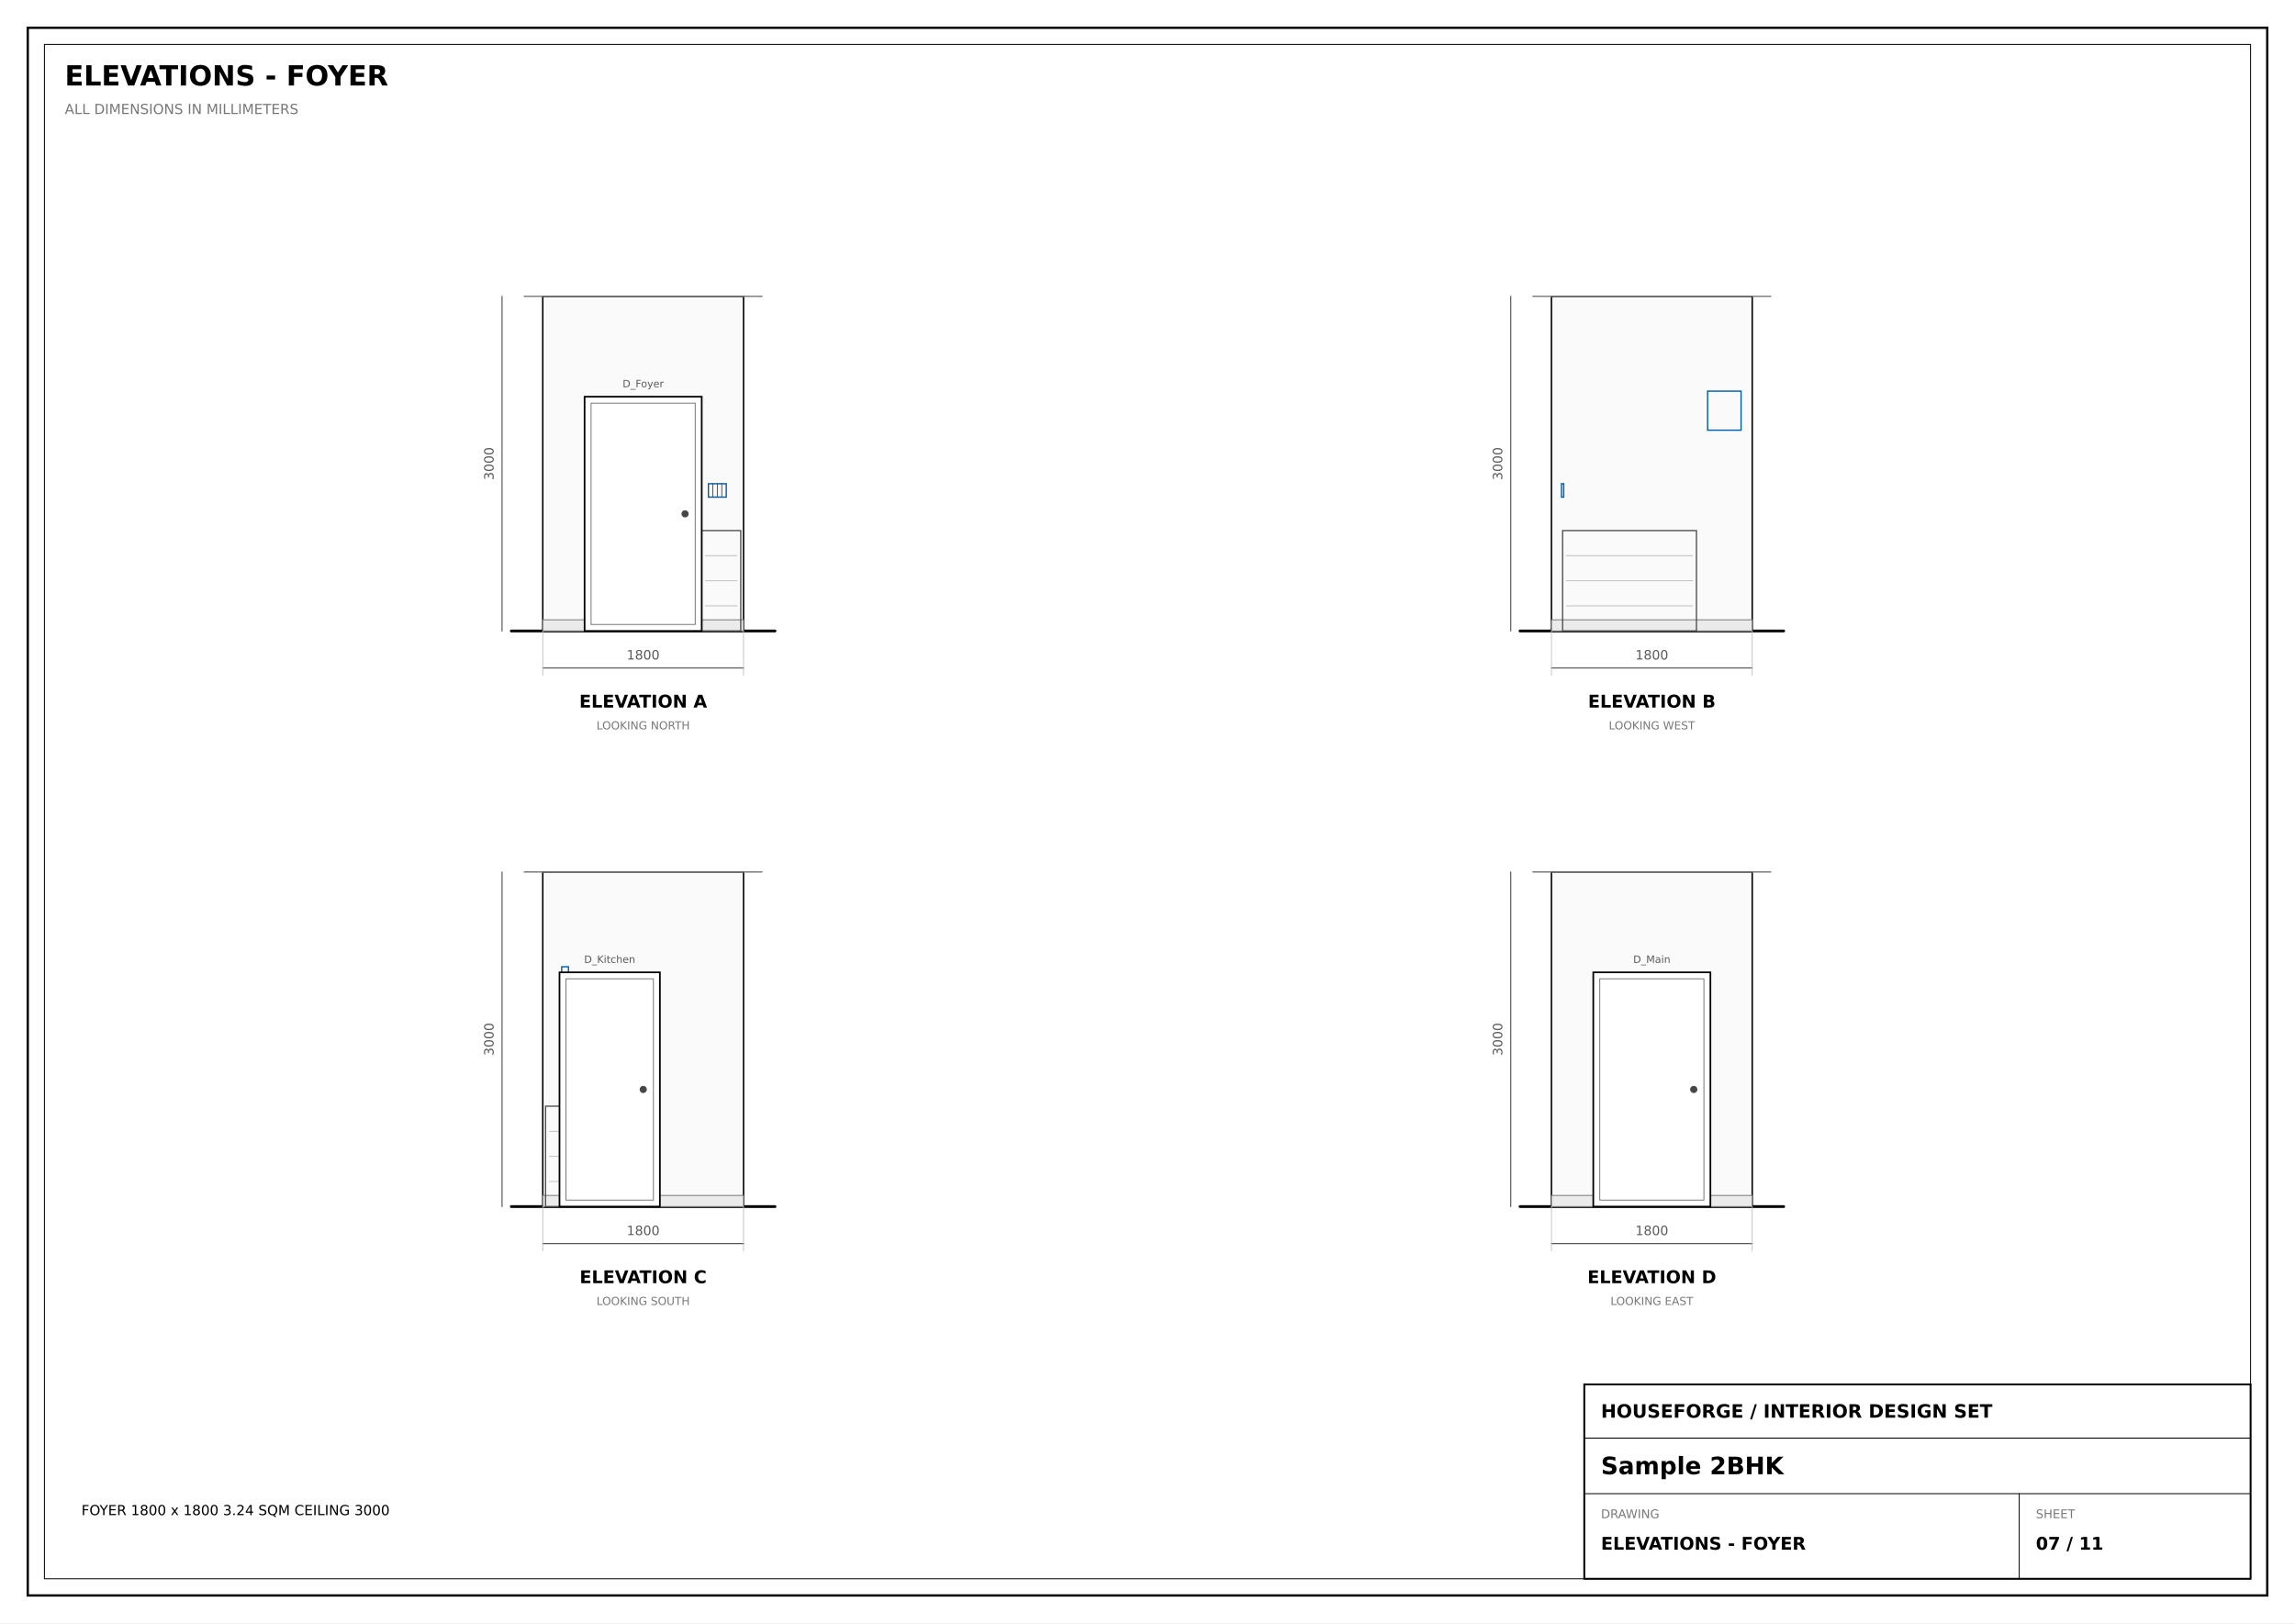
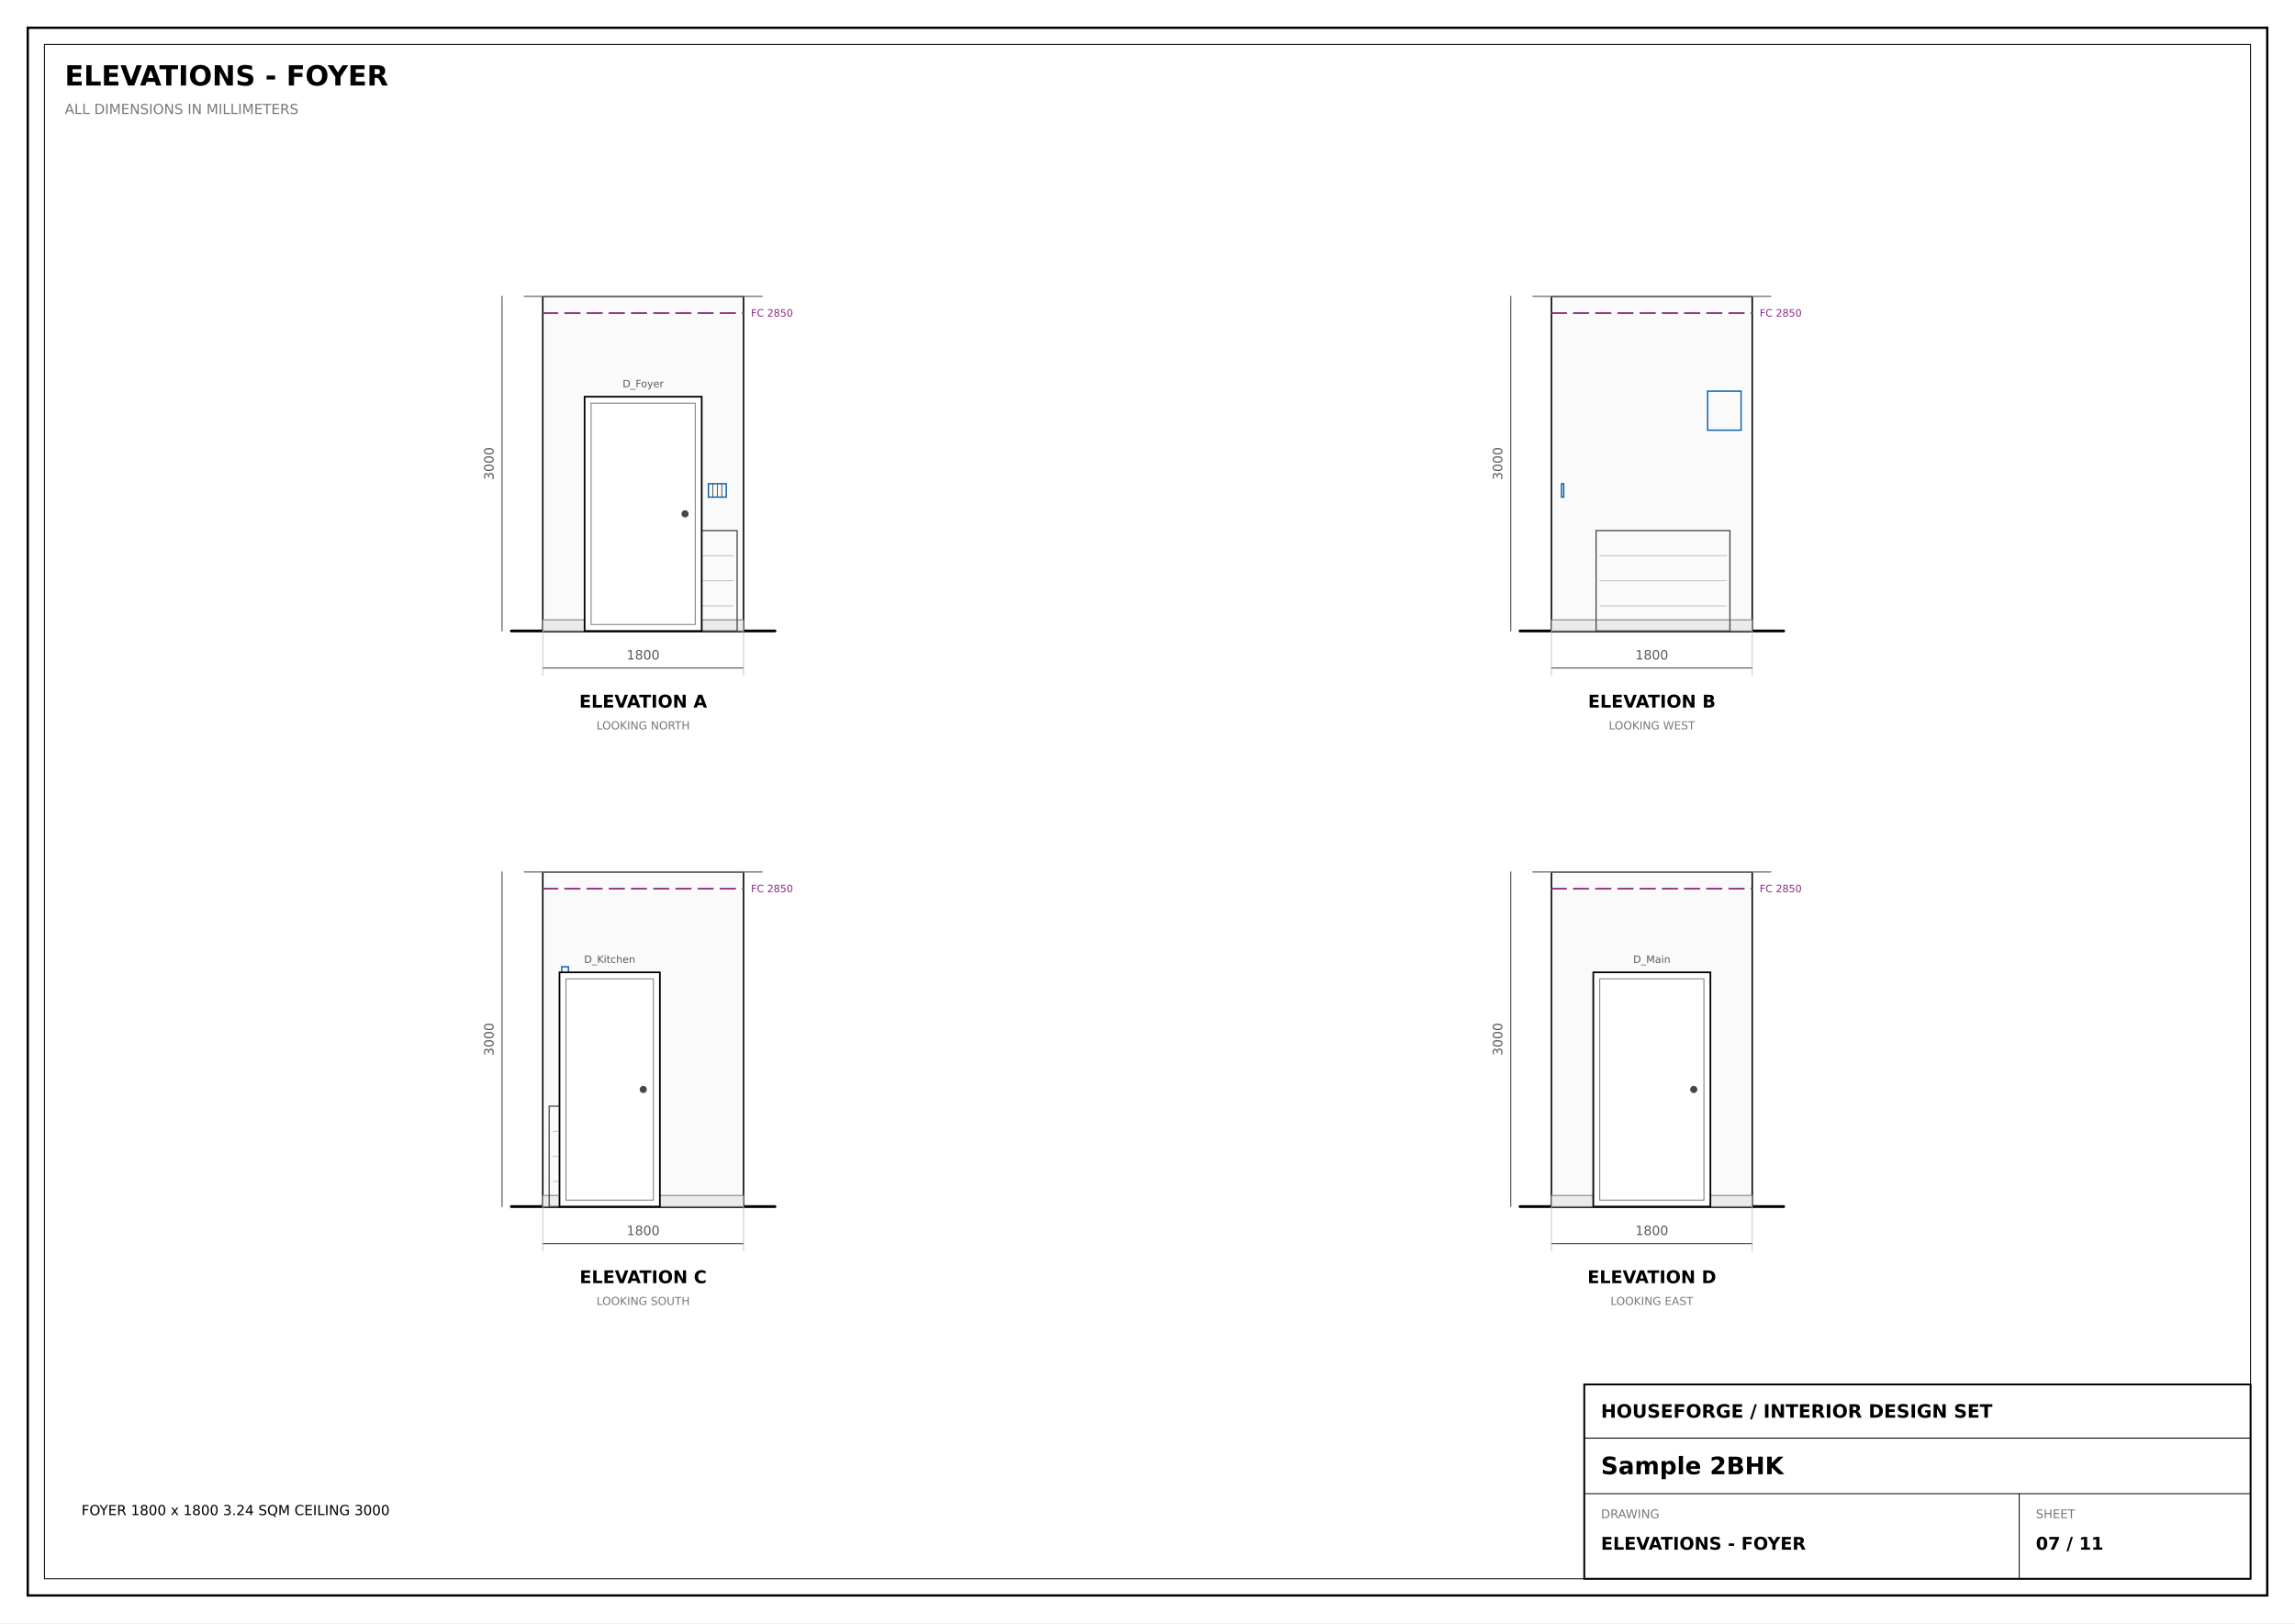
<svg xmlns="http://www.w3.org/2000/svg" width="2480" height="1754" viewBox="0 0 2480 1754">
  <rect width="2480" height="1754" fill="#ffffff" />
  <polygon points="30.00,30.00 2450.00,30.00 2450.00,1724.00 30.00,1724.00" fill="none" stroke="#000000" stroke-width="2.50" />
  <polygon points="48.00,48.00 2432.00,48.00 2432.00,1706.00 48.00,1706.00" fill="none" stroke="#000000" stroke-width="1.00" />
  <polygon points="1712.00,1496.00 2432.00,1496.00 2432.00,1706.00 1712.00,1706.00" fill="#ffffff" stroke="#000000" stroke-width="2.00" />
  <line x1="1712.00" y1="1554.00" x2="2432.00" y2="1554.00" stroke="#000000" stroke-width="1.00" stroke-linecap="round" />
  <line x1="1712.00" y1="1614.00" x2="2432.00" y2="1614.00" stroke="#000000" stroke-width="1.00" stroke-linecap="round" />
  <line x1="2182.00" y1="1614.00" x2="2182.00" y2="1706.00" stroke="#000000" stroke-width="1.00" stroke-linecap="round" />
  <text x="1730.00" y="1525.00" font-family="DejaVu Sans, Arial, sans-serif" font-size="20.00" fill="#000000" text-anchor="start" dominant-baseline="central" font-weight="bold">HOUSEFORGE  /  INTERIOR DESIGN SET</text>
  <text x="1730.00" y="1584.00" font-family="DejaVu Sans, Arial, sans-serif" font-size="26.00" fill="#000000" text-anchor="start" dominant-baseline="central" font-weight="bold">Sample 2BHK</text>
  <text x="1730.00" y="1636.00" font-family="DejaVu Sans, Arial, sans-serif" font-size="13.00" fill="#787878" text-anchor="start" dominant-baseline="central">DRAWING</text>
  <text x="1730.00" y="1668.00" font-family="DejaVu Sans, Arial, sans-serif" font-size="19.00" fill="#000000" text-anchor="start" dominant-baseline="central" font-weight="bold">ELEVATIONS - FOYER</text>
  <text x="2200.00" y="1636.00" font-family="DejaVu Sans, Arial, sans-serif" font-size="13.00" fill="#787878" text-anchor="start" dominant-baseline="central">SHEET</text>
  <text x="2200.00" y="1668.00" font-family="DejaVu Sans, Arial, sans-serif" font-size="19.00" fill="#000000" text-anchor="start" dominant-baseline="central" font-weight="bold">07 / 11</text>
  <text x="70.00" y="82.00" font-family="DejaVu Sans, Arial, sans-serif" font-size="30.00" fill="#000000" text-anchor="start" dominant-baseline="central" font-weight="bold">ELEVATIONS - FOYER</text>
  <text x="70.00" y="118.00" font-family="DejaVu Sans, Arial, sans-serif" font-size="15.00" fill="#787878" text-anchor="start" dominant-baseline="central">ALL DIMENSIONS IN MILLIMETERS</text>
  <polygon points="586.52,320.20 803.48,320.20 803.48,681.80 586.52,681.80" fill="#fafafa" stroke="#000000" stroke-width="1.60" />
  <line x1="552.52" y1="681.80" x2="837.48" y2="681.80" stroke="#000000" stroke-width="3.00" stroke-linecap="round" />
  <line x1="566.52" y1="320.20" x2="823.48" y2="320.20" stroke="#787878" stroke-width="1.40" stroke-linecap="round" />
+   <line x1="586.52" y1="338.28" x2="803.48" y2="338.28" stroke="#8c2882" stroke-width="1.80" stroke-dasharray="16 8" stroke-linecap="round" />
+   <text x="811.48" y="338.28" font-family="DejaVu Sans, Arial, sans-serif" font-size="11.00" fill="#8c2882" text-anchor="start" dominant-baseline="central">FC 2850</text>
  <polygon points="586.52,669.75 803.48,669.75 803.48,681.80 586.52,681.80" fill="#ebebeb" stroke="#787878" stroke-width="1.00" />
-   <polygon points="758.28,573.32 800.47,573.32 800.47,681.80 758.28,681.80" fill="none" stroke="#464646" stroke-width="1.30" />
-   <line x1="762.28" y1="600.44" x2="796.47" y2="600.44" stroke="#b9b9b9" stroke-width="0.90" stroke-linecap="round" />
-   <line x1="762.28" y1="627.56" x2="796.47" y2="627.56" stroke="#b9b9b9" stroke-width="0.90" stroke-linecap="round" />
-   <line x1="762.28" y1="654.68" x2="796.47" y2="654.68" stroke="#b9b9b9" stroke-width="0.90" stroke-linecap="round" />
+   <polygon points="754.36,573.32 796.55,573.32 796.55,681.80 754.36,681.80" fill="none" stroke="#464646" stroke-width="1.30" />
+   <line x1="758.36" y1="600.44" x2="792.55" y2="600.44" stroke="#b9b9b9" stroke-width="0.90" stroke-linecap="round" />
+   <line x1="758.36" y1="627.56" x2="792.55" y2="627.56" stroke="#b9b9b9" stroke-width="0.90" stroke-linecap="round" />
+   <line x1="758.36" y1="654.68" x2="792.55" y2="654.68" stroke="#b9b9b9" stroke-width="0.90" stroke-linecap="round" />
  <polygon points="765.51,522.70 784.80,522.70 784.80,537.16 765.51,537.16" fill="none" stroke="#005aaa" stroke-width="1.40" />
  <line x1="770.33" y1="522.70" x2="770.33" y2="537.16" stroke="#464646" stroke-width="0.90" stroke-linecap="round" />
  <line x1="775.15" y1="522.70" x2="775.15" y2="537.16" stroke="#464646" stroke-width="0.90" stroke-linecap="round" />
  <line x1="779.98" y1="522.70" x2="779.98" y2="537.16" stroke="#464646" stroke-width="0.90" stroke-linecap="round" />
  <polygon points="631.72,428.68 758.28,428.68 758.28,681.80 631.72,681.80" fill="#ffffff" stroke="#000000" stroke-width="1.80" />
  <polygon points="638.72,435.68 751.28,435.68 751.28,674.80 638.72,674.80" fill="none" stroke="#787878" stroke-width="1.00" />
  <circle cx="740.28" cy="555.24" r="3.40" fill="#464646" stroke="#464646" stroke-width="1.00" />
  <text x="695.00" y="414.68" font-family="DejaVu Sans, Arial, sans-serif" font-size="11.00" fill="#5a5a5a" text-anchor="middle" dominant-baseline="central">D_Foyer</text>
  <line x1="586.52" y1="721.80" x2="803.48" y2="721.80" stroke="#5a5a5a" stroke-width="1.20" stroke-linecap="round" />
  <line x1="586.52" y1="681.80" x2="586.52" y2="729.80" stroke="#b9b9b9" stroke-width="0.80" stroke-linecap="round" />
  <line x1="803.48" y1="681.80" x2="803.48" y2="729.80" stroke="#b9b9b9" stroke-width="0.80" stroke-linecap="round" />
  <text x="695.00" y="707.80" font-family="DejaVu Sans, Arial, sans-serif" font-size="14.00" fill="#5a5a5a" text-anchor="middle" dominant-baseline="central">1800</text>
  <line x1="542.52" y1="320.20" x2="542.52" y2="681.80" stroke="#5a5a5a" stroke-width="1.20" stroke-linecap="round" />
  <text x="528.52" y="501.00" font-family="DejaVu Sans, Arial, sans-serif" font-size="14.00" fill="#5a5a5a" text-anchor="middle" dominant-baseline="central" transform="rotate(-90.00 528.52 501.00)">3000</text>
  <text x="695.00" y="758.00" font-family="DejaVu Sans, Arial, sans-serif" font-size="19.00" fill="#000000" text-anchor="middle" dominant-baseline="central" font-weight="bold">ELEVATION A</text>
  <text x="695.00" y="784.00" font-family="DejaVu Sans, Arial, sans-serif" font-size="12.00" fill="#787878" text-anchor="middle" dominant-baseline="central">LOOKING NORTH</text>
  <polygon points="1676.52,320.20 1893.48,320.20 1893.48,681.80 1676.52,681.80" fill="#fafafa" stroke="#000000" stroke-width="1.60" />
  <line x1="1642.52" y1="681.80" x2="1927.48" y2="681.80" stroke="#000000" stroke-width="3.00" stroke-linecap="round" />
  <line x1="1656.52" y1="320.20" x2="1913.48" y2="320.20" stroke="#787878" stroke-width="1.40" stroke-linecap="round" />
+   <line x1="1676.52" y1="338.28" x2="1893.48" y2="338.28" stroke="#8c2882" stroke-width="1.80" stroke-dasharray="16 8" stroke-linecap="round" />
+   <text x="1901.48" y="338.28" font-family="DejaVu Sans, Arial, sans-serif" font-size="11.00" fill="#8c2882" text-anchor="start" dominant-baseline="central">FC 2850</text>
  <polygon points="1676.52,669.75 1893.48,669.75 1893.48,681.80 1676.52,681.80" fill="#ebebeb" stroke="#787878" stroke-width="1.00" />
  <polygon points="1687.37,522.70 1689.78,522.70 1689.78,537.16 1687.37,537.16" fill="none" stroke="#005aaa" stroke-width="1.40" />
+   <polygon points="1724.73,573.32 1869.37,573.32 1869.37,681.80 1724.73,681.80" fill="none" stroke="#464646" stroke-width="1.30" />
+   <line x1="1728.73" y1="600.44" x2="1865.37" y2="600.44" stroke="#b9b9b9" stroke-width="0.90" stroke-linecap="round" />
+   <line x1="1728.73" y1="627.56" x2="1865.37" y2="627.56" stroke="#b9b9b9" stroke-width="0.90" stroke-linecap="round" />
+   <line x1="1728.73" y1="654.68" x2="1865.37" y2="654.68" stroke="#b9b9b9" stroke-width="0.90" stroke-linecap="round" />
  <polygon points="1845.27,422.65 1881.43,422.65 1881.43,464.84 1845.27,464.84" fill="none" stroke="#005aaa" stroke-width="1.40" />
-   <polygon points="1688.57,573.32 1833.21,573.32 1833.21,681.80 1688.57,681.80" fill="none" stroke="#464646" stroke-width="1.30" />
-   <line x1="1692.57" y1="600.44" x2="1829.21" y2="600.44" stroke="#b9b9b9" stroke-width="0.90" stroke-linecap="round" />
-   <line x1="1692.57" y1="627.56" x2="1829.21" y2="627.56" stroke="#b9b9b9" stroke-width="0.90" stroke-linecap="round" />
-   <line x1="1692.57" y1="654.68" x2="1829.21" y2="654.68" stroke="#b9b9b9" stroke-width="0.90" stroke-linecap="round" />
  <line x1="1676.52" y1="721.80" x2="1893.48" y2="721.80" stroke="#5a5a5a" stroke-width="1.20" stroke-linecap="round" />
  <line x1="1676.52" y1="681.80" x2="1676.52" y2="729.80" stroke="#b9b9b9" stroke-width="0.80" stroke-linecap="round" />
  <line x1="1893.48" y1="681.80" x2="1893.48" y2="729.80" stroke="#b9b9b9" stroke-width="0.80" stroke-linecap="round" />
  <text x="1785.00" y="707.80" font-family="DejaVu Sans, Arial, sans-serif" font-size="14.00" fill="#5a5a5a" text-anchor="middle" dominant-baseline="central">1800</text>
  <line x1="1632.52" y1="320.20" x2="1632.52" y2="681.80" stroke="#5a5a5a" stroke-width="1.20" stroke-linecap="round" />
  <text x="1618.52" y="501.00" font-family="DejaVu Sans, Arial, sans-serif" font-size="14.00" fill="#5a5a5a" text-anchor="middle" dominant-baseline="central" transform="rotate(-90.00 1618.52 501.00)">3000</text>
  <text x="1785.00" y="758.00" font-family="DejaVu Sans, Arial, sans-serif" font-size="19.00" fill="#000000" text-anchor="middle" dominant-baseline="central" font-weight="bold">ELEVATION B</text>
  <text x="1785.00" y="784.00" font-family="DejaVu Sans, Arial, sans-serif" font-size="12.00" fill="#787878" text-anchor="middle" dominant-baseline="central">LOOKING WEST</text>
  <polygon points="586.52,942.20 803.48,942.20 803.48,1303.80 586.52,1303.80" fill="#fafafa" stroke="#000000" stroke-width="1.60" />
  <line x1="552.52" y1="1303.80" x2="837.48" y2="1303.80" stroke="#000000" stroke-width="3.00" stroke-linecap="round" />
  <line x1="566.52" y1="942.20" x2="823.48" y2="942.20" stroke="#787878" stroke-width="1.40" stroke-linecap="round" />
+   <line x1="586.52" y1="960.28" x2="803.48" y2="960.28" stroke="#8c2882" stroke-width="1.80" stroke-dasharray="16 8" stroke-linecap="round" />
+   <text x="811.48" y="960.28" font-family="DejaVu Sans, Arial, sans-serif" font-size="11.00" fill="#8c2882" text-anchor="start" dominant-baseline="central">FC 2850</text>
  <polygon points="586.52,1291.75 803.48,1291.75 803.48,1303.80 586.52,1303.80" fill="#ebebeb" stroke="#787878" stroke-width="1.00" />
-   <polygon points="589.53,1195.32 631.72,1195.32 631.72,1303.80 589.53,1303.80" fill="none" stroke="#464646" stroke-width="1.30" />
-   <line x1="593.53" y1="1222.44" x2="627.72" y2="1222.44" stroke="#b9b9b9" stroke-width="0.90" stroke-linecap="round" />
-   <line x1="593.53" y1="1249.56" x2="627.72" y2="1249.56" stroke="#b9b9b9" stroke-width="0.90" stroke-linecap="round" />
-   <line x1="593.53" y1="1276.68" x2="627.72" y2="1276.68" stroke="#b9b9b9" stroke-width="0.90" stroke-linecap="round" />
+   <polygon points="593.45,1195.32 635.64,1195.32 635.64,1303.80 593.45,1303.80" fill="none" stroke="#464646" stroke-width="1.30" />
+   <line x1="597.45" y1="1222.44" x2="631.64" y2="1222.44" stroke="#b9b9b9" stroke-width="0.90" stroke-linecap="round" />
+   <line x1="597.45" y1="1249.56" x2="631.64" y2="1249.56" stroke="#b9b9b9" stroke-width="0.90" stroke-linecap="round" />
+   <line x1="597.45" y1="1276.68" x2="631.64" y2="1276.68" stroke="#b9b9b9" stroke-width="0.90" stroke-linecap="round" />
  <polygon points="607.01,1044.65 614.24,1044.65 614.24,1086.84 607.01,1086.84" fill="none" stroke="#005aaa" stroke-width="1.40" />
  <polygon points="604.60,1050.68 713.08,1050.68 713.08,1303.80 604.60,1303.80" fill="#ffffff" stroke="#000000" stroke-width="1.80" />
  <polygon points="611.60,1057.68 706.08,1057.68 706.08,1296.80 611.60,1296.80" fill="none" stroke="#787878" stroke-width="1.00" />
  <circle cx="695.08" cy="1177.24" r="3.40" fill="#464646" stroke="#464646" stroke-width="1.00" />
  <text x="658.84" y="1036.68" font-family="DejaVu Sans, Arial, sans-serif" font-size="11.00" fill="#5a5a5a" text-anchor="middle" dominant-baseline="central">D_Kitchen</text>
  <line x1="586.52" y1="1343.80" x2="803.48" y2="1343.80" stroke="#5a5a5a" stroke-width="1.20" stroke-linecap="round" />
  <line x1="586.52" y1="1303.80" x2="586.52" y2="1351.80" stroke="#b9b9b9" stroke-width="0.80" stroke-linecap="round" />
  <line x1="803.48" y1="1303.80" x2="803.48" y2="1351.80" stroke="#b9b9b9" stroke-width="0.80" stroke-linecap="round" />
  <text x="695.00" y="1329.80" font-family="DejaVu Sans, Arial, sans-serif" font-size="14.00" fill="#5a5a5a" text-anchor="middle" dominant-baseline="central">1800</text>
  <line x1="542.52" y1="942.20" x2="542.52" y2="1303.80" stroke="#5a5a5a" stroke-width="1.20" stroke-linecap="round" />
  <text x="528.52" y="1123.00" font-family="DejaVu Sans, Arial, sans-serif" font-size="14.00" fill="#5a5a5a" text-anchor="middle" dominant-baseline="central" transform="rotate(-90.00 528.52 1123.00)">3000</text>
  <text x="695.00" y="1380.00" font-family="DejaVu Sans, Arial, sans-serif" font-size="19.00" fill="#000000" text-anchor="middle" dominant-baseline="central" font-weight="bold">ELEVATION C</text>
  <text x="695.00" y="1406.00" font-family="DejaVu Sans, Arial, sans-serif" font-size="12.00" fill="#787878" text-anchor="middle" dominant-baseline="central">LOOKING SOUTH</text>
  <polygon points="1676.52,942.20 1893.48,942.20 1893.48,1303.80 1676.52,1303.80" fill="#fafafa" stroke="#000000" stroke-width="1.60" />
  <line x1="1642.52" y1="1303.80" x2="1927.48" y2="1303.80" stroke="#000000" stroke-width="3.00" stroke-linecap="round" />
  <line x1="1656.52" y1="942.20" x2="1913.48" y2="942.20" stroke="#787878" stroke-width="1.40" stroke-linecap="round" />
+   <line x1="1676.52" y1="960.28" x2="1893.48" y2="960.28" stroke="#8c2882" stroke-width="1.80" stroke-dasharray="16 8" stroke-linecap="round" />
+   <text x="1901.48" y="960.28" font-family="DejaVu Sans, Arial, sans-serif" font-size="11.00" fill="#8c2882" text-anchor="start" dominant-baseline="central">FC 2850</text>
  <polygon points="1676.52,1291.75 1893.48,1291.75 1893.48,1303.80 1676.52,1303.80" fill="#ebebeb" stroke="#787878" stroke-width="1.00" />
  <polygon points="1721.72,1050.68 1848.28,1050.68 1848.28,1303.80 1721.72,1303.80" fill="#ffffff" stroke="#000000" stroke-width="1.80" />
  <polygon points="1728.72,1057.68 1841.28,1057.68 1841.28,1296.80 1728.72,1296.80" fill="none" stroke="#787878" stroke-width="1.00" />
  <circle cx="1830.28" cy="1177.24" r="3.40" fill="#464646" stroke="#464646" stroke-width="1.00" />
  <text x="1785.00" y="1036.68" font-family="DejaVu Sans, Arial, sans-serif" font-size="11.00" fill="#5a5a5a" text-anchor="middle" dominant-baseline="central">D_Main</text>
  <line x1="1676.52" y1="1343.80" x2="1893.48" y2="1343.80" stroke="#5a5a5a" stroke-width="1.20" stroke-linecap="round" />
  <line x1="1676.52" y1="1303.80" x2="1676.52" y2="1351.80" stroke="#b9b9b9" stroke-width="0.80" stroke-linecap="round" />
  <line x1="1893.48" y1="1303.80" x2="1893.48" y2="1351.80" stroke="#b9b9b9" stroke-width="0.80" stroke-linecap="round" />
  <text x="1785.00" y="1329.80" font-family="DejaVu Sans, Arial, sans-serif" font-size="14.00" fill="#5a5a5a" text-anchor="middle" dominant-baseline="central">1800</text>
  <line x1="1632.52" y1="942.20" x2="1632.52" y2="1303.80" stroke="#5a5a5a" stroke-width="1.20" stroke-linecap="round" />
  <text x="1618.52" y="1123.00" font-family="DejaVu Sans, Arial, sans-serif" font-size="14.00" fill="#5a5a5a" text-anchor="middle" dominant-baseline="central" transform="rotate(-90.00 1618.52 1123.00)">3000</text>
  <text x="1785.00" y="1380.00" font-family="DejaVu Sans, Arial, sans-serif" font-size="19.00" fill="#000000" text-anchor="middle" dominant-baseline="central" font-weight="bold">ELEVATION D</text>
  <text x="1785.00" y="1406.00" font-family="DejaVu Sans, Arial, sans-serif" font-size="12.00" fill="#787878" text-anchor="middle" dominant-baseline="central">LOOKING EAST</text>
  <text x="88.00" y="1632.00" font-family="DejaVu Sans, Arial, sans-serif" font-size="15.00" fill="#000000" text-anchor="start" dominant-baseline="central">FOYER   1800 x 1800   3.24 SQM   CEILING 3000</text>
</svg>
